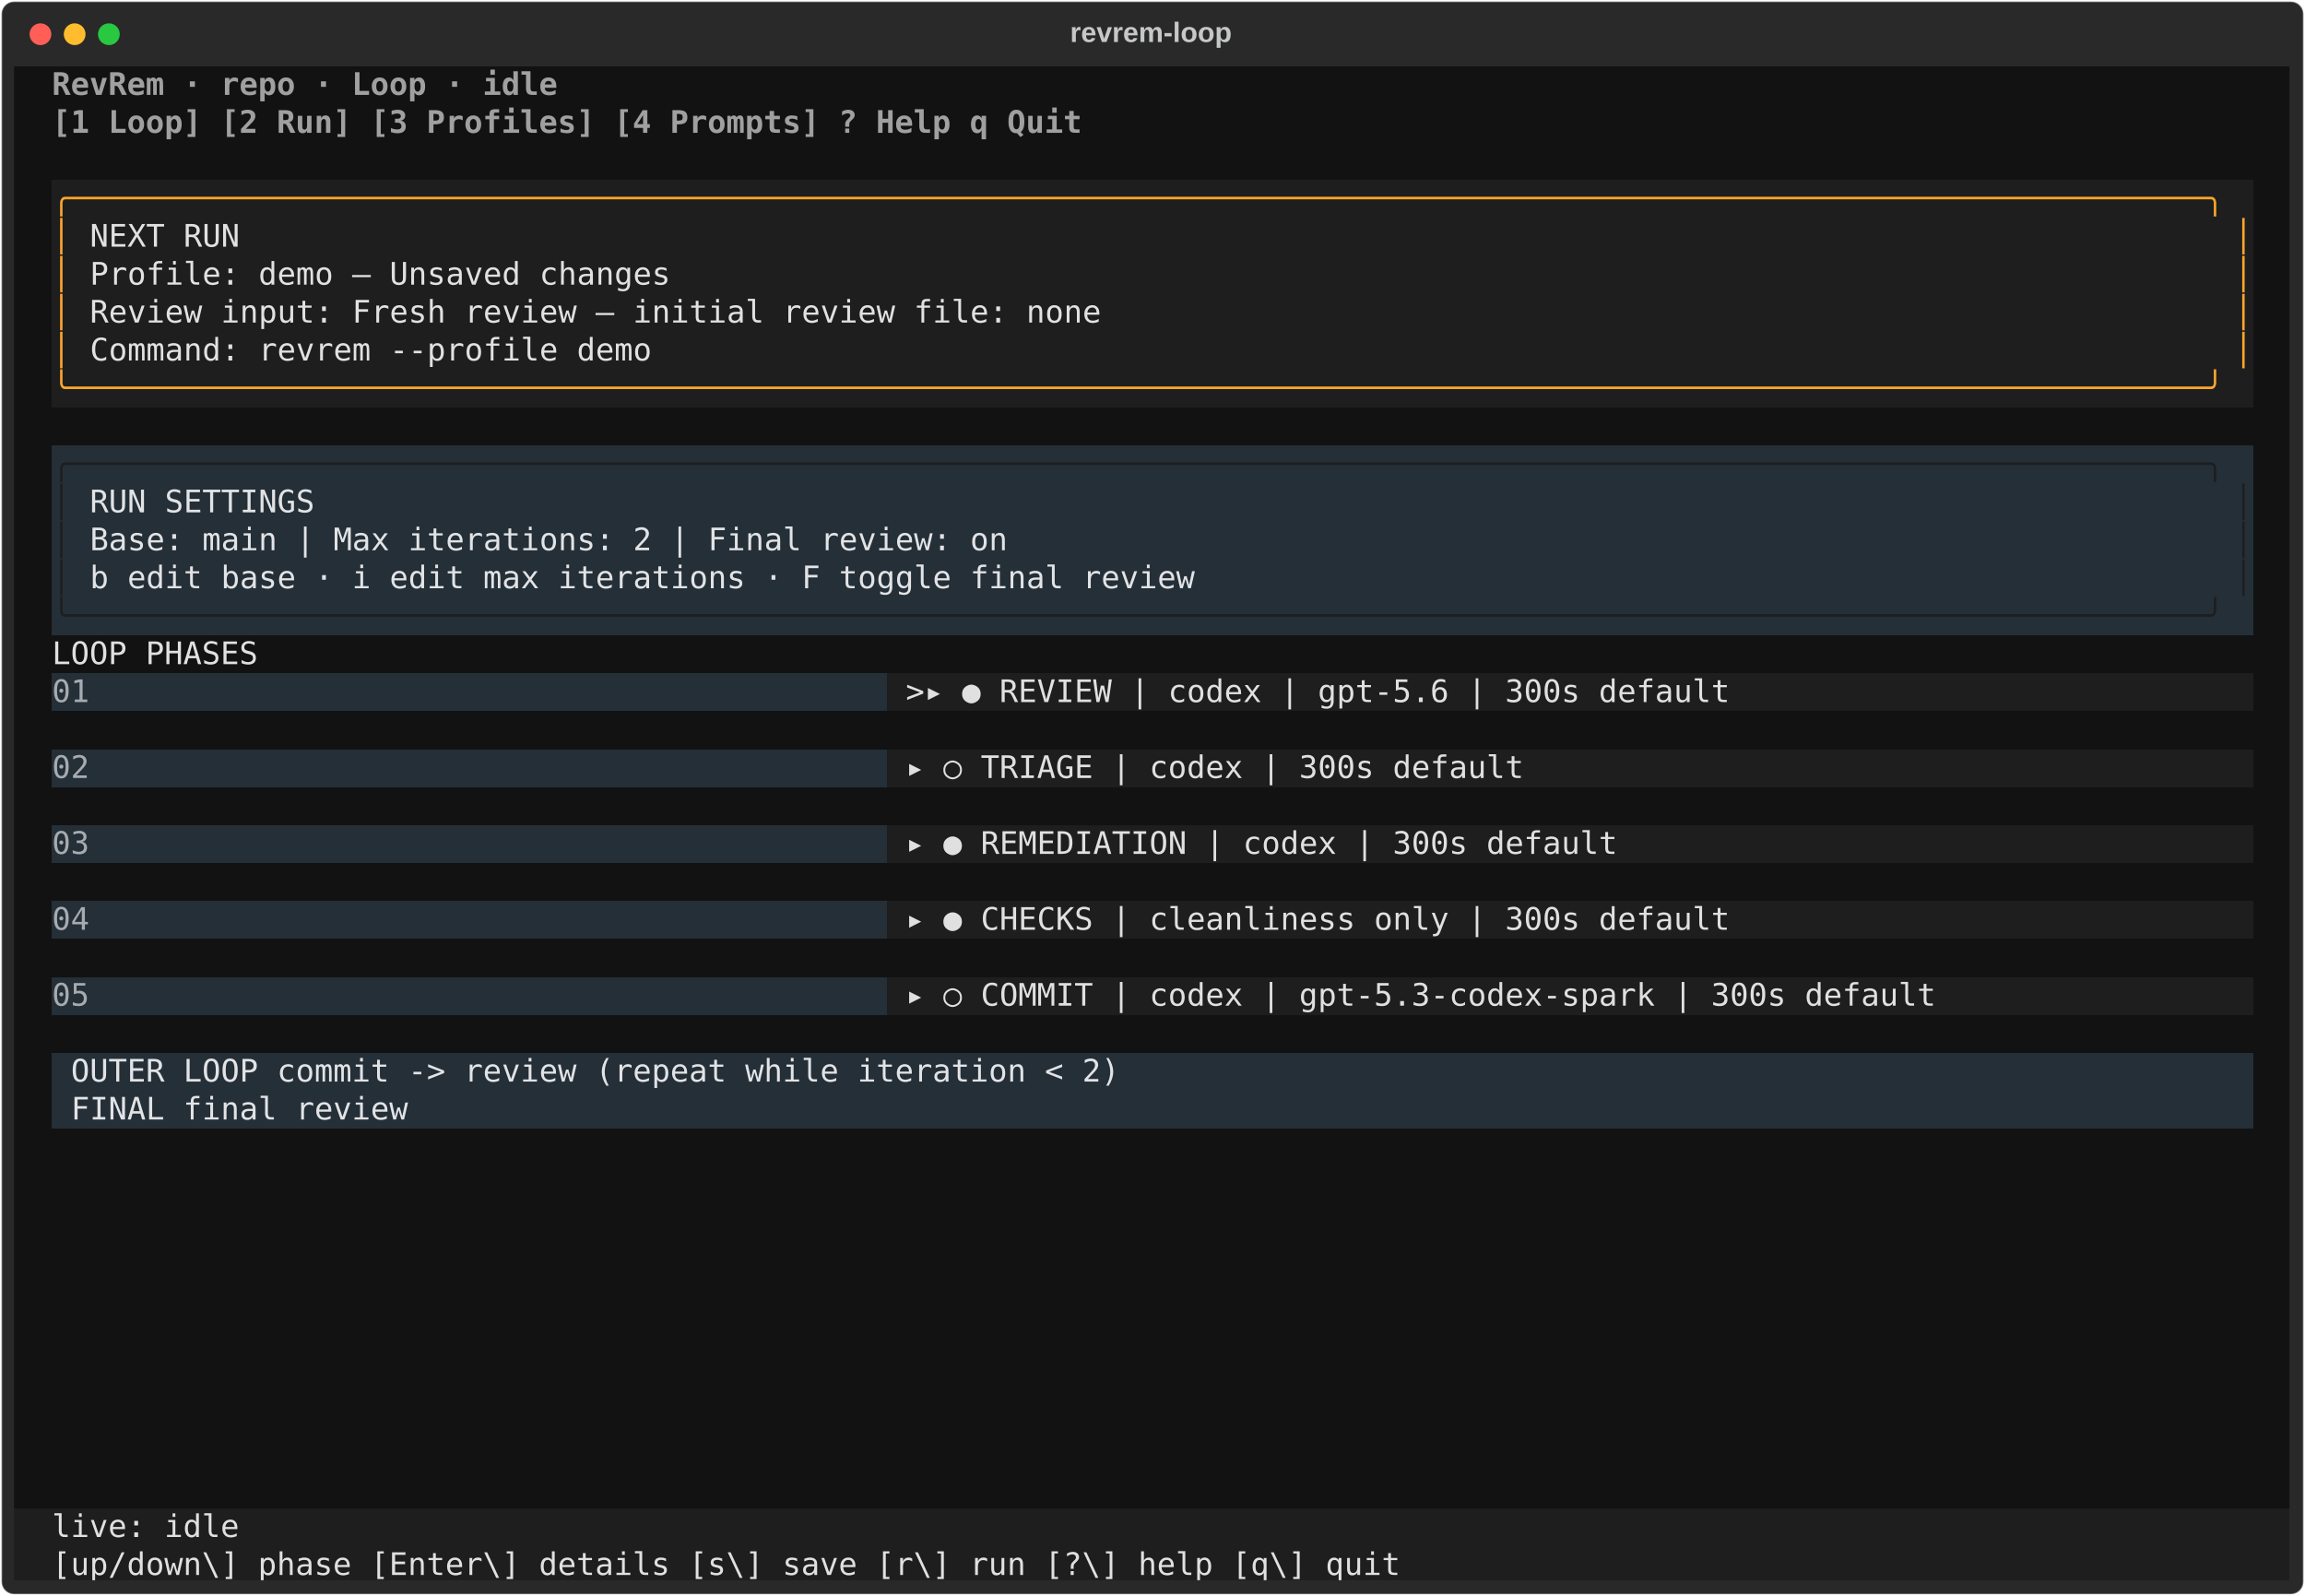
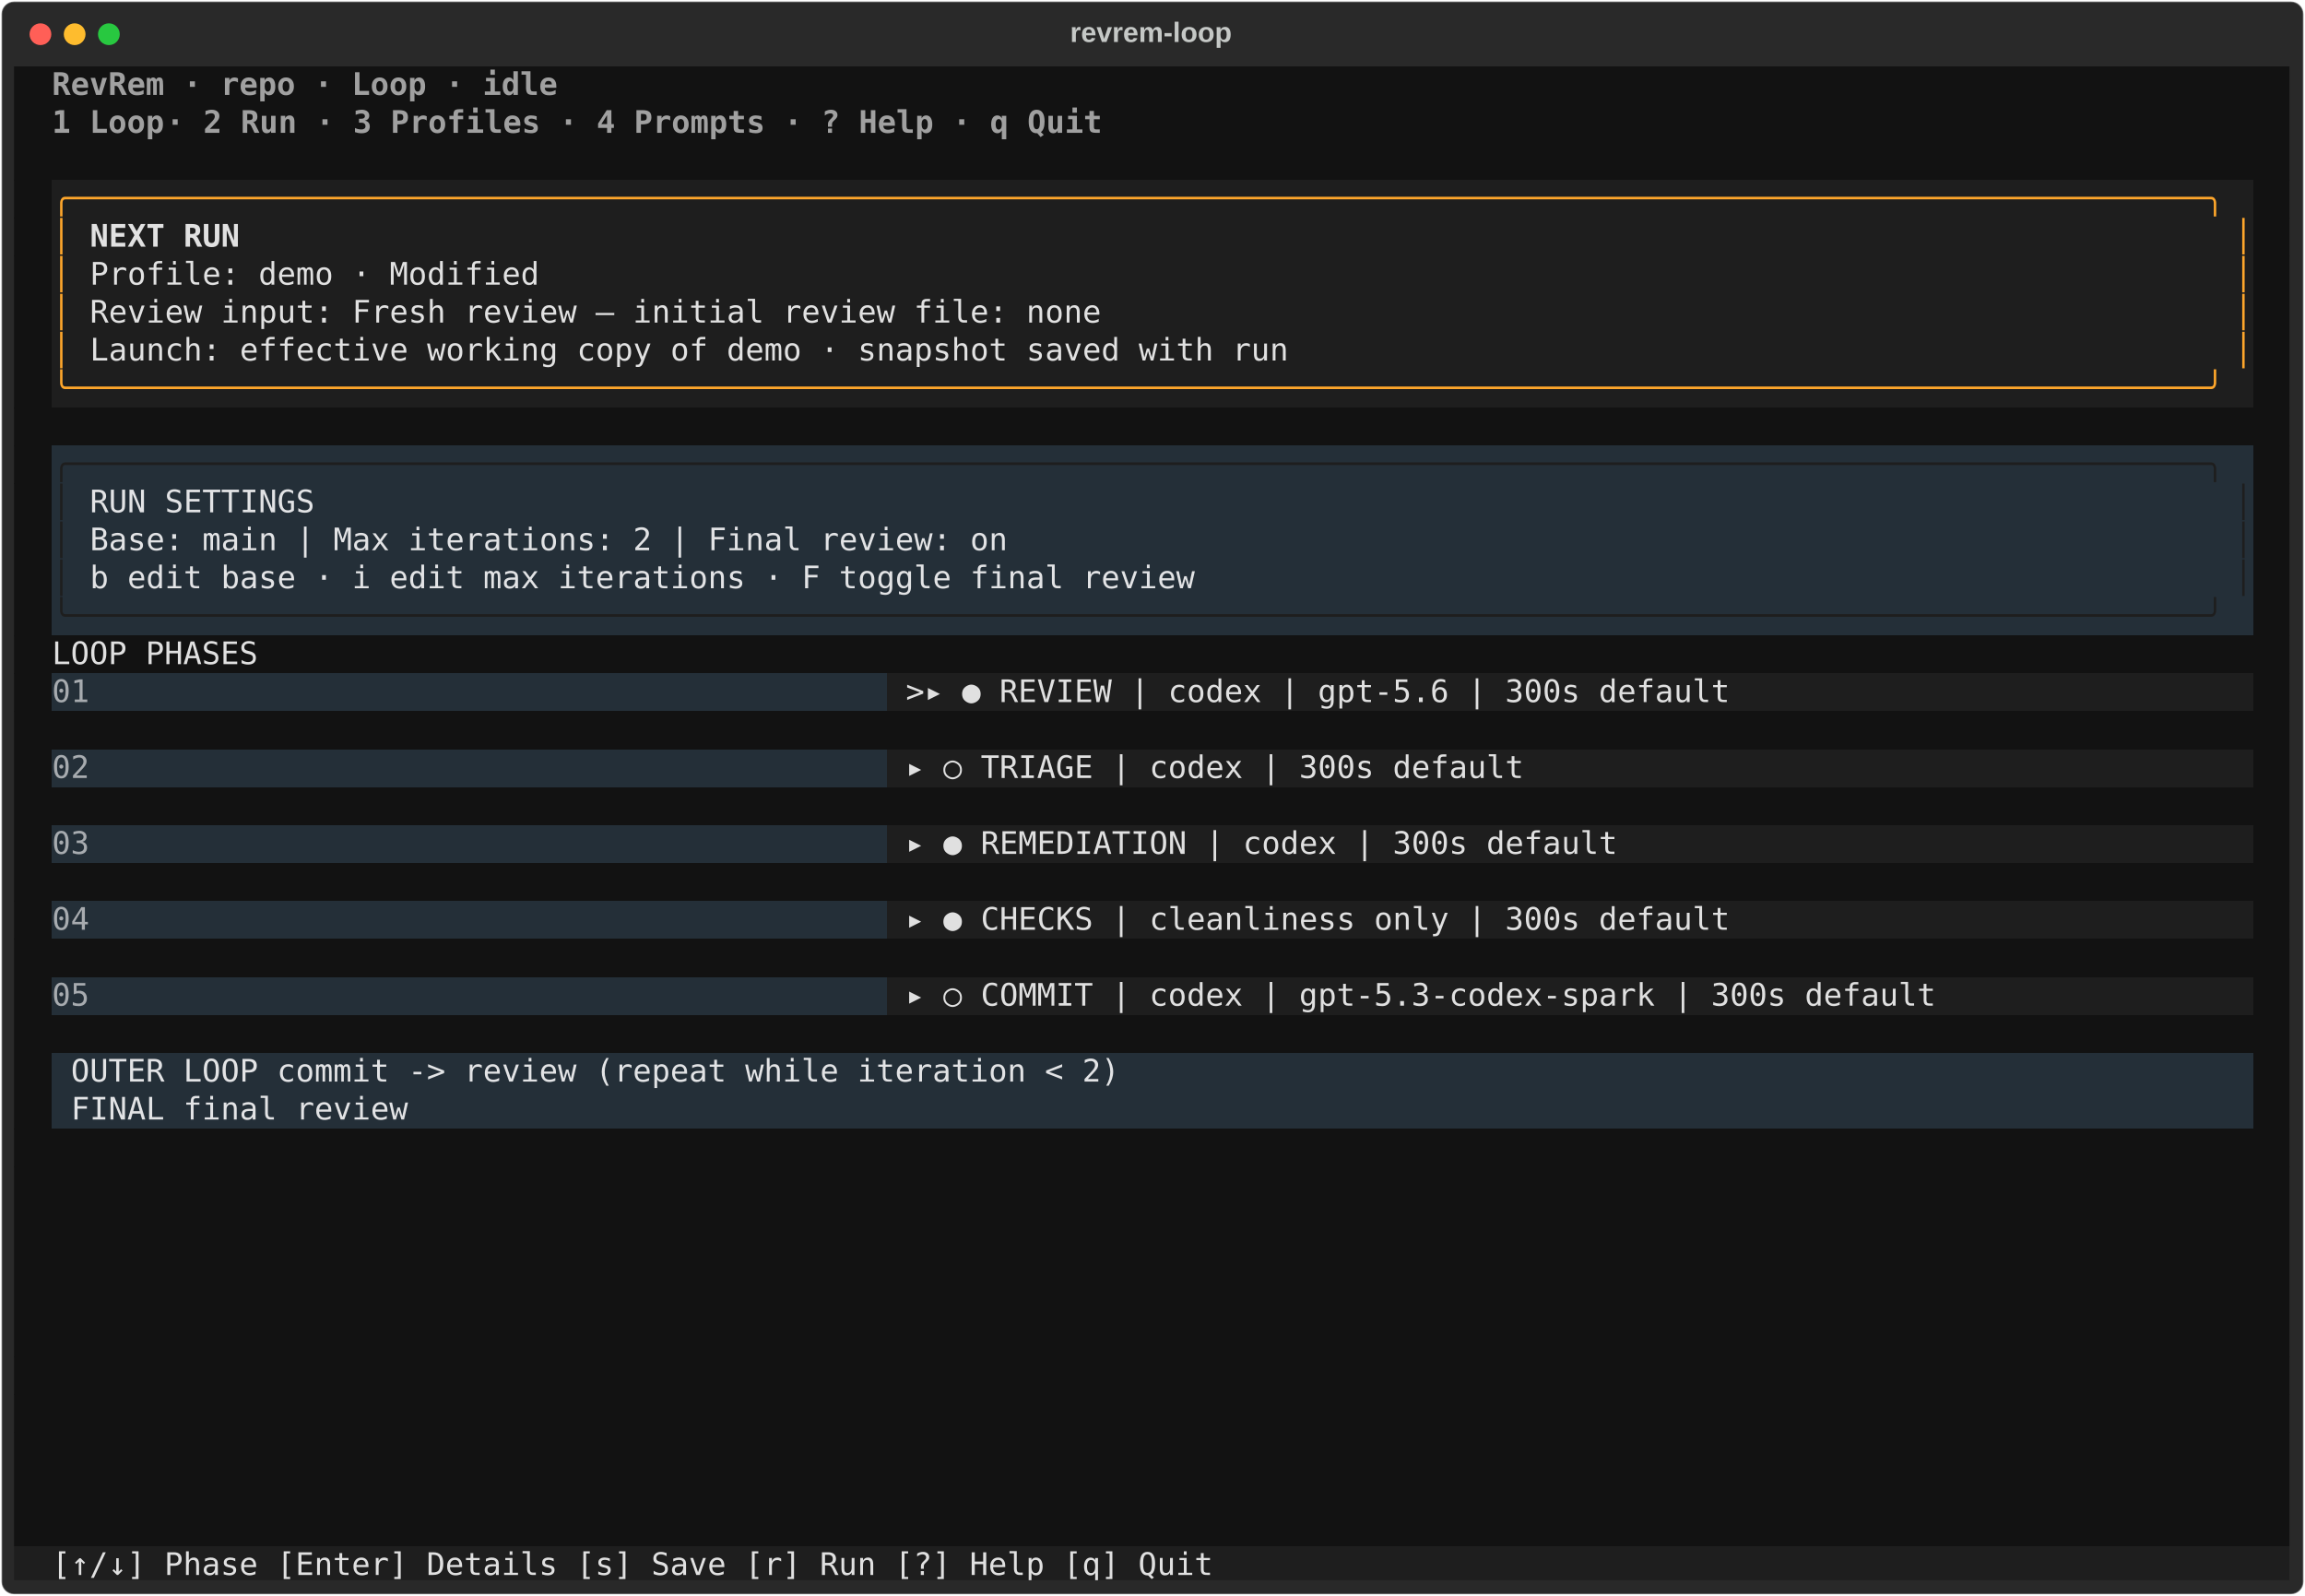
<svg xmlns="http://www.w3.org/2000/svg" class="rich-terminal" viewBox="0 0 1482 1026.0">
  <style>

    @font-face {
        font-family: "Fira Code";
        src: local("FiraCode-Regular"),
                url("https://cdnjs.cloudflare.com/ajax/libs/firacode/6.2.0/woff2/FiraCode-Regular.woff2") format("woff2"),
                url("https://cdnjs.cloudflare.com/ajax/libs/firacode/6.2.0/woff/FiraCode-Regular.woff") format("woff");
        font-style: normal;
        font-weight: 400;
    }
    @font-face {
        font-family: "Fira Code";
        src: local("FiraCode-Bold"),
                url("https://cdnjs.cloudflare.com/ajax/libs/firacode/6.2.0/woff2/FiraCode-Bold.woff2") format("woff2"),
                url("https://cdnjs.cloudflare.com/ajax/libs/firacode/6.2.0/woff/FiraCode-Bold.woff") format("woff");
        font-style: bold;
        font-weight: 700;
    }

    .terminal-ID-matrix {
        font-family: Fira Code, monospace;
        font-size: 20px;
        line-height: 24.4px;
        font-variant-east-asian: full-width;
    }

    .terminal-ID-title {
        font-size: 18px;
        font-weight: bold;
        font-family: arial;
    }

    .terminal-ID-r1 { fill: #c5c8c6 }
.terminal-ID-r2 { fill: #a0a0a0;font-weight: bold }
.terminal-ID-r3 { fill: #fea62b }
- .terminal-ID-r4 { fill: #e1e1e1 }
- .terminal-ID-r5 { fill: #1e1e1e }
- .terminal-ID-r6 { fill: #e2e3e5 }
- .terminal-ID-r7 { fill: #e0e0e0 }
- .terminal-ID-r8 { fill: #a7abaf }
+ .terminal-ID-r4 { fill: #e1e1e1;font-weight: bold }
+ .terminal-ID-r5 { fill: #e1e1e1 }
+ .terminal-ID-r6 { fill: #1e1e1e }
+ .terminal-ID-r7 { fill: #e2e3e5 }
+ .terminal-ID-r8 { fill: #e0e0e0 }
+ .terminal-ID-r9 { fill: #a7abaf }
    </style>
  <defs>
    <clipPath id="terminal-ID-clip-terminal">
      <rect x="0" y="0" width="1463.0" height="975.0" />
    </clipPath>
    <clipPath id="terminal-ID-line-0">
      <rect x="0" y="1.5" width="1464" height="24.65" />
    </clipPath>
    <clipPath id="terminal-ID-line-1">
      <rect x="0" y="25.9" width="1464" height="24.65" />
    </clipPath>
    <clipPath id="terminal-ID-line-2">
      <rect x="0" y="50.3" width="1464" height="24.65" />
    </clipPath>
    <clipPath id="terminal-ID-line-3">
      <rect x="0" y="74.7" width="1464" height="24.65" />
    </clipPath>
    <clipPath id="terminal-ID-line-4">
      <rect x="0" y="99.1" width="1464" height="24.65" />
    </clipPath>
    <clipPath id="terminal-ID-line-5">
      <rect x="0" y="123.5" width="1464" height="24.65" />
    </clipPath>
    <clipPath id="terminal-ID-line-6">
      <rect x="0" y="147.9" width="1464" height="24.65" />
    </clipPath>
    <clipPath id="terminal-ID-line-7">
      <rect x="0" y="172.3" width="1464" height="24.65" />
    </clipPath>
    <clipPath id="terminal-ID-line-8">
      <rect x="0" y="196.7" width="1464" height="24.65" />
    </clipPath>
    <clipPath id="terminal-ID-line-9">
      <rect x="0" y="221.1" width="1464" height="24.65" />
    </clipPath>
    <clipPath id="terminal-ID-line-10">
      <rect x="0" y="245.5" width="1464" height="24.65" />
    </clipPath>
    <clipPath id="terminal-ID-line-11">
      <rect x="0" y="269.9" width="1464" height="24.65" />
    </clipPath>
    <clipPath id="terminal-ID-line-12">
      <rect x="0" y="294.3" width="1464" height="24.65" />
    </clipPath>
    <clipPath id="terminal-ID-line-13">
      <rect x="0" y="318.7" width="1464" height="24.65" />
    </clipPath>
    <clipPath id="terminal-ID-line-14">
      <rect x="0" y="343.1" width="1464" height="24.65" />
    </clipPath>
    <clipPath id="terminal-ID-line-15">
      <rect x="0" y="367.5" width="1464" height="24.65" />
    </clipPath>
    <clipPath id="terminal-ID-line-16">
      <rect x="0" y="391.9" width="1464" height="24.65" />
    </clipPath>
    <clipPath id="terminal-ID-line-17">
      <rect x="0" y="416.3" width="1464" height="24.65" />
    </clipPath>
    <clipPath id="terminal-ID-line-18">
      <rect x="0" y="440.7" width="1464" height="24.65" />
    </clipPath>
    <clipPath id="terminal-ID-line-19">
      <rect x="0" y="465.1" width="1464" height="24.65" />
    </clipPath>
    <clipPath id="terminal-ID-line-20">
      <rect x="0" y="489.5" width="1464" height="24.65" />
    </clipPath>
    <clipPath id="terminal-ID-line-21">
      <rect x="0" y="513.9" width="1464" height="24.65" />
    </clipPath>
    <clipPath id="terminal-ID-line-22">
      <rect x="0" y="538.3" width="1464" height="24.65" />
    </clipPath>
    <clipPath id="terminal-ID-line-23">
      <rect x="0" y="562.7" width="1464" height="24.65" />
    </clipPath>
    <clipPath id="terminal-ID-line-24">
      <rect x="0" y="587.1" width="1464" height="24.65" />
    </clipPath>
    <clipPath id="terminal-ID-line-25">
      <rect x="0" y="611.5" width="1464" height="24.65" />
    </clipPath>
    <clipPath id="terminal-ID-line-26">
      <rect x="0" y="635.9" width="1464" height="24.65" />
    </clipPath>
    <clipPath id="terminal-ID-line-27">
      <rect x="0" y="660.3" width="1464" height="24.65" />
    </clipPath>
    <clipPath id="terminal-ID-line-28">
      <rect x="0" y="684.7" width="1464" height="24.65" />
    </clipPath>
    <clipPath id="terminal-ID-line-29">
      <rect x="0" y="709.1" width="1464" height="24.65" />
    </clipPath>
    <clipPath id="terminal-ID-line-30">
      <rect x="0" y="733.5" width="1464" height="24.65" />
    </clipPath>
    <clipPath id="terminal-ID-line-31">
      <rect x="0" y="757.9" width="1464" height="24.65" />
    </clipPath>
    <clipPath id="terminal-ID-line-32">
      <rect x="0" y="782.3" width="1464" height="24.65" />
    </clipPath>
    <clipPath id="terminal-ID-line-33">
      <rect x="0" y="806.7" width="1464" height="24.65" />
    </clipPath>
    <clipPath id="terminal-ID-line-34">
      <rect x="0" y="831.1" width="1464" height="24.65" />
    </clipPath>
    <clipPath id="terminal-ID-line-35">
      <rect x="0" y="855.5" width="1464" height="24.65" />
    </clipPath>
    <clipPath id="terminal-ID-line-36">
      <rect x="0" y="879.9" width="1464" height="24.65" />
    </clipPath>
    <clipPath id="terminal-ID-line-37">
      <rect x="0" y="904.3" width="1464" height="24.65" />
    </clipPath>
    <clipPath id="terminal-ID-line-38">
      <rect x="0" y="928.7" width="1464" height="24.65" />
    </clipPath>
  </defs>
  <rect fill="#292929" stroke="rgba(255,255,255,0.35)" stroke-width="1" x="1" y="1" width="1480" height="1024" rx="8" />
  <text class="terminal-ID-title" fill="#c5c8c6" text-anchor="middle" x="740" y="27">revrem-loop</text>
  <g transform="translate(26,22)">
    <circle cx="0" cy="0" r="7" fill="#ff5f57" />
    <circle cx="22" cy="0" r="7" fill="#febc2e" />
    <circle cx="44" cy="0" r="7" fill="#28c840" />
  </g>
  <g transform="translate(9, 41)" clip-path="url(#terminal-ID-clip-terminal)">
    <rect fill="#121212" x="0" y="1.5" width="24.4" height="24.65" shape-rendering="crispEdges" />
    <rect fill="#121212" x="24.4" y="1.5" width="329.4" height="24.65" shape-rendering="crispEdges" />
    <rect fill="#121212" x="353.8" y="1.5" width="1110.2" height="24.65" shape-rendering="crispEdges" />
    <rect fill="#121212" x="0" y="25.9" width="24.4" height="24.65" shape-rendering="crispEdges" />
-     <rect fill="#121212" x="24.4" y="25.9" width="732" height="24.65" shape-rendering="crispEdges" />
-     <rect fill="#121212" x="756.4" y="25.9" width="707.6" height="24.65" shape-rendering="crispEdges" />
+     <rect fill="#121212" x="24.4" y="25.9" width="73.2" height="24.65" shape-rendering="crispEdges" />
+     <rect fill="#121212" x="97.6" y="25.9" width="622.2" height="24.65" shape-rendering="crispEdges" />
+     <rect fill="#121212" x="719.8" y="25.9" width="744.2" height="24.65" shape-rendering="crispEdges" />
    <rect fill="#121212" x="0" y="50.3" width="1464" height="24.65" shape-rendering="crispEdges" />
    <rect fill="#121212" x="0" y="74.7" width="24.4" height="24.65" shape-rendering="crispEdges" />
    <rect fill="#1e1e1e" x="24.4" y="74.7" width="1415.2" height="24.65" shape-rendering="crispEdges" />
    <rect fill="#121212" x="1439.6" y="74.7" width="24.4" height="24.65" shape-rendering="crispEdges" />
    <rect fill="#121212" x="0" y="99.1" width="24.4" height="24.65" shape-rendering="crispEdges" />
    <rect fill="#1e1e1e" x="24.4" y="99.1" width="12.2" height="24.65" shape-rendering="crispEdges" />
    <rect fill="#1e1e1e" x="36.6" y="99.1" width="12.2" height="24.65" shape-rendering="crispEdges" />
    <rect fill="#1e1e1e" x="48.8" y="99.1" width="97.6" height="24.65" shape-rendering="crispEdges" />
    <rect fill="#1e1e1e" x="146.4" y="99.1" width="1281" height="24.65" shape-rendering="crispEdges" />
    <rect fill="#1e1e1e" x="1427.4" y="99.1" width="12.2" height="24.65" shape-rendering="crispEdges" />
    <rect fill="#121212" x="1439.6" y="99.1" width="24.4" height="24.65" shape-rendering="crispEdges" />
    <rect fill="#121212" x="0" y="123.5" width="24.4" height="24.65" shape-rendering="crispEdges" />
    <rect fill="#1e1e1e" x="24.4" y="123.5" width="12.2" height="24.65" shape-rendering="crispEdges" />
    <rect fill="#1e1e1e" x="36.6" y="123.5" width="12.2" height="24.65" shape-rendering="crispEdges" />
-     <rect fill="#1e1e1e" x="48.8" y="123.5" width="378.2" height="24.65" shape-rendering="crispEdges" />
-     <rect fill="#1e1e1e" x="427" y="123.5" width="1000.4" height="24.65" shape-rendering="crispEdges" />
+     <rect fill="#1e1e1e" x="48.8" y="123.5" width="292.8" height="24.65" shape-rendering="crispEdges" />
+     <rect fill="#1e1e1e" x="341.6" y="123.5" width="1085.8" height="24.65" shape-rendering="crispEdges" />
    <rect fill="#1e1e1e" x="1427.4" y="123.5" width="12.2" height="24.65" shape-rendering="crispEdges" />
    <rect fill="#121212" x="1439.6" y="123.5" width="24.4" height="24.65" shape-rendering="crispEdges" />
    <rect fill="#121212" x="0" y="147.9" width="24.4" height="24.65" shape-rendering="crispEdges" />
    <rect fill="#1e1e1e" x="24.4" y="147.9" width="12.2" height="24.65" shape-rendering="crispEdges" />
    <rect fill="#1e1e1e" x="36.6" y="147.9" width="12.2" height="24.65" shape-rendering="crispEdges" />
    <rect fill="#1e1e1e" x="48.8" y="147.9" width="658.8" height="24.65" shape-rendering="crispEdges" />
    <rect fill="#1e1e1e" x="707.6" y="147.9" width="719.8" height="24.65" shape-rendering="crispEdges" />
    <rect fill="#1e1e1e" x="1427.4" y="147.9" width="12.2" height="24.65" shape-rendering="crispEdges" />
    <rect fill="#121212" x="1439.6" y="147.9" width="24.4" height="24.65" shape-rendering="crispEdges" />
    <rect fill="#121212" x="0" y="172.3" width="24.4" height="24.65" shape-rendering="crispEdges" />
    <rect fill="#1e1e1e" x="24.4" y="172.3" width="12.2" height="24.65" shape-rendering="crispEdges" />
    <rect fill="#1e1e1e" x="36.6" y="172.3" width="12.2" height="24.65" shape-rendering="crispEdges" />
-     <rect fill="#1e1e1e" x="48.8" y="172.3" width="366" height="24.65" shape-rendering="crispEdges" />
-     <rect fill="#1e1e1e" x="414.8" y="172.3" width="1012.6" height="24.65" shape-rendering="crispEdges" />
+     <rect fill="#1e1e1e" x="48.8" y="172.3" width="780.8" height="24.65" shape-rendering="crispEdges" />
+     <rect fill="#1e1e1e" x="829.6" y="172.3" width="597.8" height="24.65" shape-rendering="crispEdges" />
    <rect fill="#1e1e1e" x="1427.4" y="172.3" width="12.2" height="24.65" shape-rendering="crispEdges" />
    <rect fill="#121212" x="1439.6" y="172.3" width="24.4" height="24.65" shape-rendering="crispEdges" />
    <rect fill="#121212" x="0" y="196.7" width="24.4" height="24.65" shape-rendering="crispEdges" />
    <rect fill="#1e1e1e" x="24.4" y="196.7" width="1415.2" height="24.65" shape-rendering="crispEdges" />
    <rect fill="#121212" x="1439.6" y="196.7" width="24.4" height="24.65" shape-rendering="crispEdges" />
    <rect fill="#121212" x="0" y="221.1" width="1464" height="24.65" shape-rendering="crispEdges" />
    <rect fill="#121212" x="0" y="245.5" width="24.4" height="24.65" shape-rendering="crispEdges" />
    <rect fill="#242f38" x="24.4" y="245.5" width="1415.2" height="24.65" shape-rendering="crispEdges" />
    <rect fill="#121212" x="1439.6" y="245.5" width="24.4" height="24.65" shape-rendering="crispEdges" />
    <rect fill="#121212" x="0" y="269.9" width="24.4" height="24.65" shape-rendering="crispEdges" />
    <rect fill="#242f38" x="24.4" y="269.9" width="12.2" height="24.65" shape-rendering="crispEdges" />
    <rect fill="#242f38" x="36.6" y="269.9" width="12.2" height="24.65" shape-rendering="crispEdges" />
    <rect fill="#242f38" x="48.8" y="269.9" width="146.4" height="24.65" shape-rendering="crispEdges" />
    <rect fill="#242f38" x="195.2" y="269.9" width="1232.2" height="24.65" shape-rendering="crispEdges" />
    <rect fill="#242f38" x="1427.4" y="269.9" width="12.2" height="24.65" shape-rendering="crispEdges" />
    <rect fill="#121212" x="1439.6" y="269.9" width="24.4" height="24.65" shape-rendering="crispEdges" />
    <rect fill="#121212" x="0" y="294.3" width="24.4" height="24.65" shape-rendering="crispEdges" />
    <rect fill="#242f38" x="24.4" y="294.3" width="12.2" height="24.65" shape-rendering="crispEdges" />
    <rect fill="#242f38" x="36.6" y="294.3" width="12.2" height="24.65" shape-rendering="crispEdges" />
    <rect fill="#242f38" x="48.8" y="294.3" width="597.8" height="24.65" shape-rendering="crispEdges" />
    <rect fill="#242f38" x="646.6" y="294.3" width="780.8" height="24.65" shape-rendering="crispEdges" />
    <rect fill="#242f38" x="1427.4" y="294.3" width="12.2" height="24.65" shape-rendering="crispEdges" />
    <rect fill="#121212" x="1439.6" y="294.3" width="24.4" height="24.65" shape-rendering="crispEdges" />
    <rect fill="#121212" x="0" y="318.7" width="24.4" height="24.65" shape-rendering="crispEdges" />
    <rect fill="#242f38" x="24.4" y="318.7" width="12.2" height="24.65" shape-rendering="crispEdges" />
    <rect fill="#242f38" x="36.6" y="318.7" width="12.2" height="24.65" shape-rendering="crispEdges" />
    <rect fill="#242f38" x="48.8" y="318.7" width="719.8" height="24.65" shape-rendering="crispEdges" />
    <rect fill="#242f38" x="768.6" y="318.7" width="658.8" height="24.65" shape-rendering="crispEdges" />
    <rect fill="#242f38" x="1427.4" y="318.7" width="12.2" height="24.65" shape-rendering="crispEdges" />
    <rect fill="#121212" x="1439.6" y="318.7" width="24.4" height="24.65" shape-rendering="crispEdges" />
    <rect fill="#121212" x="0" y="343.1" width="24.4" height="24.65" shape-rendering="crispEdges" />
    <rect fill="#242f38" x="24.4" y="343.1" width="1415.2" height="24.65" shape-rendering="crispEdges" />
    <rect fill="#121212" x="1439.6" y="343.1" width="24.4" height="24.65" shape-rendering="crispEdges" />
    <rect fill="#121212" x="0" y="367.5" width="24.4" height="24.65" shape-rendering="crispEdges" />
    <rect fill="#121212" x="24.4" y="367.5" width="134.2" height="24.65" shape-rendering="crispEdges" />
    <rect fill="#121212" x="158.6" y="367.5" width="1305.4" height="24.65" shape-rendering="crispEdges" />
    <rect fill="#121212" x="0" y="391.9" width="24.4" height="24.65" shape-rendering="crispEdges" />
    <rect fill="#242f38" x="24.4" y="391.9" width="24.4" height="24.65" shape-rendering="crispEdges" />
    <rect fill="#242f38" x="48.8" y="391.9" width="512.4" height="24.65" shape-rendering="crispEdges" />
    <rect fill="#1e1e1e" x="561.2" y="391.9" width="12.2" height="24.65" shape-rendering="crispEdges" />
    <rect fill="#1e1e1e" x="573.4" y="391.9" width="597.8" height="24.65" shape-rendering="crispEdges" />
    <rect fill="#1e1e1e" x="1171.2" y="391.9" width="268.4" height="24.65" shape-rendering="crispEdges" />
    <rect fill="#121212" x="1439.6" y="391.9" width="24.4" height="24.65" shape-rendering="crispEdges" />
    <rect fill="#121212" x="0" y="416.3" width="1464" height="24.65" shape-rendering="crispEdges" />
    <rect fill="#121212" x="0" y="440.7" width="24.4" height="24.65" shape-rendering="crispEdges" />
    <rect fill="#242f38" x="24.4" y="440.7" width="24.4" height="24.65" shape-rendering="crispEdges" />
    <rect fill="#242f38" x="48.8" y="440.7" width="512.4" height="24.65" shape-rendering="crispEdges" />
    <rect fill="#1e1e1e" x="561.2" y="440.7" width="12.2" height="24.65" shape-rendering="crispEdges" />
    <rect fill="#1e1e1e" x="573.4" y="440.7" width="475.8" height="24.65" shape-rendering="crispEdges" />
    <rect fill="#1e1e1e" x="1049.2" y="440.7" width="390.4" height="24.65" shape-rendering="crispEdges" />
    <rect fill="#121212" x="1439.6" y="440.7" width="24.4" height="24.65" shape-rendering="crispEdges" />
    <rect fill="#121212" x="0" y="465.1" width="1464" height="24.65" shape-rendering="crispEdges" />
    <rect fill="#121212" x="0" y="489.5" width="24.4" height="24.65" shape-rendering="crispEdges" />
    <rect fill="#242f38" x="24.4" y="489.5" width="24.4" height="24.65" shape-rendering="crispEdges" />
    <rect fill="#242f38" x="48.8" y="489.5" width="512.4" height="24.65" shape-rendering="crispEdges" />
    <rect fill="#1e1e1e" x="561.2" y="489.5" width="12.2" height="24.65" shape-rendering="crispEdges" />
    <rect fill="#1e1e1e" x="573.4" y="489.5" width="475.8" height="24.65" shape-rendering="crispEdges" />
    <rect fill="#1e1e1e" x="1049.2" y="489.5" width="390.4" height="24.65" shape-rendering="crispEdges" />
    <rect fill="#121212" x="1439.6" y="489.5" width="24.4" height="24.65" shape-rendering="crispEdges" />
    <rect fill="#121212" x="0" y="513.9" width="1464" height="24.65" shape-rendering="crispEdges" />
    <rect fill="#121212" x="0" y="538.3" width="24.4" height="24.65" shape-rendering="crispEdges" />
    <rect fill="#242f38" x="24.4" y="538.3" width="24.4" height="24.65" shape-rendering="crispEdges" />
    <rect fill="#242f38" x="48.8" y="538.3" width="512.4" height="24.65" shape-rendering="crispEdges" />
    <rect fill="#1e1e1e" x="561.2" y="538.3" width="12.2" height="24.65" shape-rendering="crispEdges" />
    <rect fill="#1e1e1e" x="573.4" y="538.3" width="610" height="24.65" shape-rendering="crispEdges" />
    <rect fill="#1e1e1e" x="1183.4" y="538.3" width="256.2" height="24.65" shape-rendering="crispEdges" />
    <rect fill="#121212" x="1439.6" y="538.3" width="24.4" height="24.65" shape-rendering="crispEdges" />
    <rect fill="#121212" x="0" y="562.7" width="1464" height="24.65" shape-rendering="crispEdges" />
    <rect fill="#121212" x="0" y="587.1" width="24.4" height="24.65" shape-rendering="crispEdges" />
    <rect fill="#242f38" x="24.4" y="587.1" width="24.4" height="24.65" shape-rendering="crispEdges" />
    <rect fill="#242f38" x="48.8" y="587.1" width="512.4" height="24.65" shape-rendering="crispEdges" />
    <rect fill="#1e1e1e" x="561.2" y="587.1" width="12.2" height="24.65" shape-rendering="crispEdges" />
    <rect fill="#1e1e1e" x="573.4" y="587.1" width="744.2" height="24.65" shape-rendering="crispEdges" />
    <rect fill="#1e1e1e" x="1317.6" y="587.1" width="122" height="24.65" shape-rendering="crispEdges" />
    <rect fill="#121212" x="1439.6" y="587.1" width="24.4" height="24.65" shape-rendering="crispEdges" />
    <rect fill="#121212" x="0" y="611.5" width="1464" height="24.65" shape-rendering="crispEdges" />
    <rect fill="#121212" x="0" y="635.9" width="24.4" height="24.65" shape-rendering="crispEdges" />
    <rect fill="#242f38" x="24.4" y="635.9" width="12.2" height="24.65" shape-rendering="crispEdges" />
    <rect fill="#242f38" x="36.6" y="635.9" width="768.6" height="24.65" shape-rendering="crispEdges" />
    <rect fill="#242f38" x="805.2" y="635.9" width="634.4" height="24.65" shape-rendering="crispEdges" />
    <rect fill="#121212" x="1439.6" y="635.9" width="24.4" height="24.65" shape-rendering="crispEdges" />
    <rect fill="#121212" x="0" y="660.3" width="24.4" height="24.65" shape-rendering="crispEdges" />
    <rect fill="#242f38" x="24.4" y="660.3" width="12.2" height="24.65" shape-rendering="crispEdges" />
    <rect fill="#242f38" x="36.6" y="660.3" width="305" height="24.65" shape-rendering="crispEdges" />
    <rect fill="#242f38" x="341.6" y="660.3" width="1098" height="24.65" shape-rendering="crispEdges" />
    <rect fill="#121212" x="1439.6" y="660.3" width="24.4" height="24.65" shape-rendering="crispEdges" />
    <rect fill="#121212" x="0" y="684.7" width="1464" height="24.65" shape-rendering="crispEdges" />
    <rect fill="#121212" x="0" y="709.1" width="1464" height="24.65" shape-rendering="crispEdges" />
    <rect fill="#121212" x="0" y="733.5" width="1464" height="24.65" shape-rendering="crispEdges" />
    <rect fill="#121212" x="0" y="757.9" width="1464" height="24.65" shape-rendering="crispEdges" />
    <rect fill="#121212" x="0" y="782.3" width="1464" height="24.65" shape-rendering="crispEdges" />
    <rect fill="#121212" x="0" y="806.7" width="1464" height="24.65" shape-rendering="crispEdges" />
    <rect fill="#121212" x="0" y="831.1" width="1464" height="24.65" shape-rendering="crispEdges" />
    <rect fill="#121212" x="0" y="855.5" width="1464" height="24.65" shape-rendering="crispEdges" />
    <rect fill="#121212" x="0" y="879.9" width="1464" height="24.65" shape-rendering="crispEdges" />
    <rect fill="#121212" x="0" y="904.3" width="1464" height="24.65" shape-rendering="crispEdges" />
-     <rect fill="#1e1e1e" x="0" y="928.7" width="24.4" height="24.65" shape-rendering="crispEdges" />
-     <rect fill="#1e1e1e" x="24.4" y="928.7" width="122" height="24.65" shape-rendering="crispEdges" />
-     <rect fill="#1e1e1e" x="146.4" y="928.7" width="1317.6" height="24.65" shape-rendering="crispEdges" />
+     <rect fill="#121212" x="0" y="928.7" width="1464" height="24.65" shape-rendering="crispEdges" />
    <rect fill="#1e1e1e" x="0" y="953.1" width="24.4" height="24.65" shape-rendering="crispEdges" />
-     <rect fill="#1e1e1e" x="24.4" y="953.1" width="878.4" height="24.65" shape-rendering="crispEdges" />
-     <rect fill="#1e1e1e" x="902.8" y="953.1" width="561.2" height="24.65" shape-rendering="crispEdges" />
+     <rect fill="#1e1e1e" x="24.4" y="953.1" width="817.4" height="24.65" shape-rendering="crispEdges" />
+     <rect fill="#1e1e1e" x="841.8" y="953.1" width="622.2" height="24.65" shape-rendering="crispEdges" />
    <g class="terminal-ID-matrix">
      <text class="terminal-ID-r2" x="24.4" y="20" textLength="329.4" clip-path="url(#terminal-ID-line-0)">RevRem · repo · Loop · idle</text>
      <text class="terminal-ID-r1" x="1464" y="20" textLength="12.2" clip-path="url(#terminal-ID-line-0)">
</text>
-       <text class="terminal-ID-r2" x="24.4" y="44.4" textLength="732" clip-path="url(#terminal-ID-line-1)">[1 Loop]  [2 Run]  [3 Profiles]  [4 Prompts]  ? Help  q Quit</text>
+       <text class="terminal-ID-r2" x="24.4" y="44.4" textLength="73.2" clip-path="url(#terminal-ID-line-1)">1 Loop</text>
+       <text class="terminal-ID-r2" x="97.6" y="44.4" textLength="622.2" clip-path="url(#terminal-ID-line-1)"> · 2 Run · 3 Profiles · 4 Prompts · ? Help · q Quit</text>
      <text class="terminal-ID-r1" x="1464" y="44.4" textLength="12.2" clip-path="url(#terminal-ID-line-1)">
</text>
      <text class="terminal-ID-r1" x="1464" y="68.8" textLength="12.2" clip-path="url(#terminal-ID-line-2)">
</text>
      <text class="terminal-ID-r3" x="24.4" y="93.2" textLength="1415.2" clip-path="url(#terminal-ID-line-3)">╭──────────────────────────────────────────────────────────────────────────────────────────────────────────────────╮</text>
      <text class="terminal-ID-r1" x="1464" y="93.2" textLength="12.2" clip-path="url(#terminal-ID-line-3)">
</text>
      <text class="terminal-ID-r3" x="24.4" y="117.6" textLength="12.2" clip-path="url(#terminal-ID-line-4)">│</text>
      <text class="terminal-ID-r4" x="48.8" y="117.6" textLength="97.6" clip-path="url(#terminal-ID-line-4)">NEXT RUN</text>
      <text class="terminal-ID-r3" x="1427.4" y="117.6" textLength="12.2" clip-path="url(#terminal-ID-line-4)">│</text>
      <text class="terminal-ID-r1" x="1464" y="117.6" textLength="12.2" clip-path="url(#terminal-ID-line-4)">
</text>
      <text class="terminal-ID-r3" x="24.4" y="142" textLength="12.2" clip-path="url(#terminal-ID-line-5)">│</text>
-       <text class="terminal-ID-r4" x="48.8" y="142" textLength="378.2" clip-path="url(#terminal-ID-line-5)">Profile: demo — Unsaved changes</text>
+       <text class="terminal-ID-r5" x="48.8" y="142" textLength="292.8" clip-path="url(#terminal-ID-line-5)">Profile: demo · Modified</text>
      <text class="terminal-ID-r3" x="1427.4" y="142" textLength="12.2" clip-path="url(#terminal-ID-line-5)">│</text>
      <text class="terminal-ID-r1" x="1464" y="142" textLength="12.2" clip-path="url(#terminal-ID-line-5)">
</text>
      <text class="terminal-ID-r3" x="24.4" y="166.4" textLength="12.2" clip-path="url(#terminal-ID-line-6)">│</text>
-       <text class="terminal-ID-r4" x="48.8" y="166.4" textLength="658.8" clip-path="url(#terminal-ID-line-6)">Review input: Fresh review — initial review file: none</text>
+       <text class="terminal-ID-r5" x="48.8" y="166.4" textLength="658.8" clip-path="url(#terminal-ID-line-6)">Review input: Fresh review — initial review file: none</text>
      <text class="terminal-ID-r3" x="1427.4" y="166.4" textLength="12.2" clip-path="url(#terminal-ID-line-6)">│</text>
      <text class="terminal-ID-r1" x="1464" y="166.4" textLength="12.2" clip-path="url(#terminal-ID-line-6)">
</text>
      <text class="terminal-ID-r3" x="24.4" y="190.8" textLength="12.2" clip-path="url(#terminal-ID-line-7)">│</text>
-       <text class="terminal-ID-r4" x="48.8" y="190.8" textLength="366" clip-path="url(#terminal-ID-line-7)">Command: revrem --profile demo</text>
+       <text class="terminal-ID-r5" x="48.8" y="190.8" textLength="780.8" clip-path="url(#terminal-ID-line-7)">Launch: effective working copy of demo · snapshot saved with run</text>
      <text class="terminal-ID-r3" x="1427.4" y="190.8" textLength="12.2" clip-path="url(#terminal-ID-line-7)">│</text>
      <text class="terminal-ID-r1" x="1464" y="190.8" textLength="12.2" clip-path="url(#terminal-ID-line-7)">
</text>
      <text class="terminal-ID-r3" x="24.4" y="215.2" textLength="1415.2" clip-path="url(#terminal-ID-line-8)">╰──────────────────────────────────────────────────────────────────────────────────────────────────────────────────╯</text>
      <text class="terminal-ID-r1" x="1464" y="215.2" textLength="12.2" clip-path="url(#terminal-ID-line-8)">
</text>
      <text class="terminal-ID-r1" x="1464" y="239.6" textLength="12.2" clip-path="url(#terminal-ID-line-9)">
</text>
-       <text class="terminal-ID-r5" x="24.4" y="264" textLength="1415.2" clip-path="url(#terminal-ID-line-10)">╭──────────────────────────────────────────────────────────────────────────────────────────────────────────────────╮</text>
+       <text class="terminal-ID-r6" x="24.4" y="264" textLength="1415.2" clip-path="url(#terminal-ID-line-10)">╭──────────────────────────────────────────────────────────────────────────────────────────────────────────────────╮</text>
      <text class="terminal-ID-r1" x="1464" y="264" textLength="12.2" clip-path="url(#terminal-ID-line-10)">
</text>
-       <text class="terminal-ID-r5" x="24.4" y="288.4" textLength="12.2" clip-path="url(#terminal-ID-line-11)">│</text>
-       <text class="terminal-ID-r6" x="48.8" y="288.4" textLength="146.4" clip-path="url(#terminal-ID-line-11)">RUN SETTINGS</text>
-       <text class="terminal-ID-r5" x="1427.4" y="288.4" textLength="12.2" clip-path="url(#terminal-ID-line-11)">│</text>
+       <text class="terminal-ID-r6" x="24.4" y="288.4" textLength="12.2" clip-path="url(#terminal-ID-line-11)">│</text>
+       <text class="terminal-ID-r7" x="48.8" y="288.4" textLength="146.4" clip-path="url(#terminal-ID-line-11)">RUN SETTINGS</text>
+       <text class="terminal-ID-r6" x="1427.4" y="288.4" textLength="12.2" clip-path="url(#terminal-ID-line-11)">│</text>
      <text class="terminal-ID-r1" x="1464" y="288.4" textLength="12.2" clip-path="url(#terminal-ID-line-11)">
</text>
-       <text class="terminal-ID-r5" x="24.4" y="312.8" textLength="12.2" clip-path="url(#terminal-ID-line-12)">│</text>
-       <text class="terminal-ID-r6" x="48.8" y="312.8" textLength="597.8" clip-path="url(#terminal-ID-line-12)">Base: main | Max iterations: 2 | Final review: on</text>
-       <text class="terminal-ID-r5" x="1427.4" y="312.8" textLength="12.2" clip-path="url(#terminal-ID-line-12)">│</text>
+       <text class="terminal-ID-r6" x="24.4" y="312.8" textLength="12.2" clip-path="url(#terminal-ID-line-12)">│</text>
+       <text class="terminal-ID-r7" x="48.8" y="312.8" textLength="597.8" clip-path="url(#terminal-ID-line-12)">Base: main | Max iterations: 2 | Final review: on</text>
+       <text class="terminal-ID-r6" x="1427.4" y="312.8" textLength="12.2" clip-path="url(#terminal-ID-line-12)">│</text>
      <text class="terminal-ID-r1" x="1464" y="312.8" textLength="12.2" clip-path="url(#terminal-ID-line-12)">
</text>
-       <text class="terminal-ID-r5" x="24.4" y="337.2" textLength="12.2" clip-path="url(#terminal-ID-line-13)">│</text>
-       <text class="terminal-ID-r6" x="48.8" y="337.2" textLength="719.8" clip-path="url(#terminal-ID-line-13)">b edit base · i edit max iterations · F toggle final review</text>
-       <text class="terminal-ID-r5" x="1427.4" y="337.2" textLength="12.2" clip-path="url(#terminal-ID-line-13)">│</text>
+       <text class="terminal-ID-r6" x="24.4" y="337.2" textLength="12.2" clip-path="url(#terminal-ID-line-13)">│</text>
+       <text class="terminal-ID-r7" x="48.8" y="337.2" textLength="719.8" clip-path="url(#terminal-ID-line-13)">b edit base · i edit max iterations · F toggle final review</text>
+       <text class="terminal-ID-r6" x="1427.4" y="337.2" textLength="12.2" clip-path="url(#terminal-ID-line-13)">│</text>
      <text class="terminal-ID-r1" x="1464" y="337.2" textLength="12.2" clip-path="url(#terminal-ID-line-13)">
</text>
-       <text class="terminal-ID-r5" x="24.4" y="361.6" textLength="1415.2" clip-path="url(#terminal-ID-line-14)">╰──────────────────────────────────────────────────────────────────────────────────────────────────────────────────╯</text>
+       <text class="terminal-ID-r6" x="24.4" y="361.6" textLength="1415.2" clip-path="url(#terminal-ID-line-14)">╰──────────────────────────────────────────────────────────────────────────────────────────────────────────────────╯</text>
      <text class="terminal-ID-r1" x="1464" y="361.6" textLength="12.2" clip-path="url(#terminal-ID-line-14)">
</text>
-       <text class="terminal-ID-r7" x="24.4" y="386" textLength="134.2" clip-path="url(#terminal-ID-line-15)">LOOP PHASES</text>
+       <text class="terminal-ID-r8" x="24.4" y="386" textLength="134.2" clip-path="url(#terminal-ID-line-15)">LOOP PHASES</text>
      <text class="terminal-ID-r1" x="1464" y="386" textLength="12.2" clip-path="url(#terminal-ID-line-15)">
</text>
-       <text class="terminal-ID-r8" x="24.4" y="410.4" textLength="24.4" clip-path="url(#terminal-ID-line-16)">01</text>
-       <text class="terminal-ID-r7" x="573.4" y="410.4" textLength="597.8" clip-path="url(#terminal-ID-line-16)">&gt;▸ ● REVIEW      | codex | gpt-5.6 | 300s default</text>
+       <text class="terminal-ID-r9" x="24.4" y="410.4" textLength="24.4" clip-path="url(#terminal-ID-line-16)">01</text>
+       <text class="terminal-ID-r8" x="573.4" y="410.4" textLength="597.8" clip-path="url(#terminal-ID-line-16)">&gt;▸ ● REVIEW      | codex | gpt-5.6 | 300s default</text>
      <text class="terminal-ID-r1" x="1464" y="410.4" textLength="12.2" clip-path="url(#terminal-ID-line-16)">
</text>
      <text class="terminal-ID-r1" x="1464" y="434.8" textLength="12.2" clip-path="url(#terminal-ID-line-17)">
</text>
-       <text class="terminal-ID-r8" x="24.4" y="459.2" textLength="24.4" clip-path="url(#terminal-ID-line-18)">02</text>
-       <text class="terminal-ID-r7" x="573.4" y="459.2" textLength="475.8" clip-path="url(#terminal-ID-line-18)"> ▸ ○ TRIAGE      | codex | 300s default</text>
+       <text class="terminal-ID-r9" x="24.4" y="459.2" textLength="24.4" clip-path="url(#terminal-ID-line-18)">02</text>
+       <text class="terminal-ID-r8" x="573.4" y="459.2" textLength="475.8" clip-path="url(#terminal-ID-line-18)"> ▸ ○ TRIAGE      | codex | 300s default</text>
      <text class="terminal-ID-r1" x="1464" y="459.2" textLength="12.2" clip-path="url(#terminal-ID-line-18)">
</text>
      <text class="terminal-ID-r1" x="1464" y="483.6" textLength="12.2" clip-path="url(#terminal-ID-line-19)">
</text>
-       <text class="terminal-ID-r8" x="24.4" y="508" textLength="24.4" clip-path="url(#terminal-ID-line-20)">03</text>
-       <text class="terminal-ID-r7" x="573.4" y="508" textLength="475.8" clip-path="url(#terminal-ID-line-20)"> ▸ ● REMEDIATION | codex | 300s default</text>
+       <text class="terminal-ID-r9" x="24.4" y="508" textLength="24.4" clip-path="url(#terminal-ID-line-20)">03</text>
+       <text class="terminal-ID-r8" x="573.4" y="508" textLength="475.8" clip-path="url(#terminal-ID-line-20)"> ▸ ● REMEDIATION | codex | 300s default</text>
      <text class="terminal-ID-r1" x="1464" y="508" textLength="12.2" clip-path="url(#terminal-ID-line-20)">
</text>
      <text class="terminal-ID-r1" x="1464" y="532.4" textLength="12.2" clip-path="url(#terminal-ID-line-21)">
</text>
-       <text class="terminal-ID-r8" x="24.4" y="556.8" textLength="24.4" clip-path="url(#terminal-ID-line-22)">04</text>
-       <text class="terminal-ID-r7" x="573.4" y="556.8" textLength="610" clip-path="url(#terminal-ID-line-22)"> ▸ ● CHECKS      | cleanliness only | 300s default</text>
+       <text class="terminal-ID-r9" x="24.4" y="556.8" textLength="24.4" clip-path="url(#terminal-ID-line-22)">04</text>
+       <text class="terminal-ID-r8" x="573.4" y="556.8" textLength="610" clip-path="url(#terminal-ID-line-22)"> ▸ ● CHECKS      | cleanliness only | 300s default</text>
      <text class="terminal-ID-r1" x="1464" y="556.8" textLength="12.2" clip-path="url(#terminal-ID-line-22)">
</text>
      <text class="terminal-ID-r1" x="1464" y="581.2" textLength="12.2" clip-path="url(#terminal-ID-line-23)">
</text>
-       <text class="terminal-ID-r8" x="24.4" y="605.6" textLength="24.4" clip-path="url(#terminal-ID-line-24)">05</text>
-       <text class="terminal-ID-r7" x="573.4" y="605.6" textLength="744.2" clip-path="url(#terminal-ID-line-24)"> ▸ ○ COMMIT      | codex | gpt-5.3-codex-spark | 300s default</text>
+       <text class="terminal-ID-r9" x="24.4" y="605.6" textLength="24.4" clip-path="url(#terminal-ID-line-24)">05</text>
+       <text class="terminal-ID-r8" x="573.4" y="605.6" textLength="744.2" clip-path="url(#terminal-ID-line-24)"> ▸ ○ COMMIT      | codex | gpt-5.3-codex-spark | 300s default</text>
      <text class="terminal-ID-r1" x="1464" y="605.6" textLength="12.2" clip-path="url(#terminal-ID-line-24)">
</text>
      <text class="terminal-ID-r1" x="1464" y="630" textLength="12.2" clip-path="url(#terminal-ID-line-25)">
</text>
-       <text class="terminal-ID-r6" x="36.6" y="654.4" textLength="768.6" clip-path="url(#terminal-ID-line-26)">OUTER LOOP   commit -&gt; review      (repeat while iteration &lt; 2)</text>
+       <text class="terminal-ID-r7" x="36.6" y="654.4" textLength="768.6" clip-path="url(#terminal-ID-line-26)">OUTER LOOP   commit -&gt; review      (repeat while iteration &lt; 2)</text>
      <text class="terminal-ID-r1" x="1464" y="654.4" textLength="12.2" clip-path="url(#terminal-ID-line-26)">
</text>
-       <text class="terminal-ID-r6" x="36.6" y="678.8" textLength="305" clip-path="url(#terminal-ID-line-27)">FINAL        final review</text>
+       <text class="terminal-ID-r7" x="36.6" y="678.8" textLength="305" clip-path="url(#terminal-ID-line-27)">FINAL        final review</text>
      <text class="terminal-ID-r1" x="1464" y="678.8" textLength="12.2" clip-path="url(#terminal-ID-line-27)">
</text>
      <text class="terminal-ID-r1" x="1464" y="703.2" textLength="12.2" clip-path="url(#terminal-ID-line-28)">
</text>
      <text class="terminal-ID-r1" x="1464" y="727.6" textLength="12.2" clip-path="url(#terminal-ID-line-29)">
</text>
      <text class="terminal-ID-r1" x="1464" y="752" textLength="12.2" clip-path="url(#terminal-ID-line-30)">
</text>
      <text class="terminal-ID-r1" x="1464" y="776.4" textLength="12.2" clip-path="url(#terminal-ID-line-31)">
</text>
      <text class="terminal-ID-r1" x="1464" y="800.8" textLength="12.2" clip-path="url(#terminal-ID-line-32)">
</text>
      <text class="terminal-ID-r1" x="1464" y="825.2" textLength="12.2" clip-path="url(#terminal-ID-line-33)">
</text>
      <text class="terminal-ID-r1" x="1464" y="849.6" textLength="12.2" clip-path="url(#terminal-ID-line-34)">
</text>
      <text class="terminal-ID-r1" x="1464" y="874" textLength="12.2" clip-path="url(#terminal-ID-line-35)">
</text>
      <text class="terminal-ID-r1" x="1464" y="898.4" textLength="12.2" clip-path="url(#terminal-ID-line-36)">
</text>
      <text class="terminal-ID-r1" x="1464" y="922.8" textLength="12.2" clip-path="url(#terminal-ID-line-37)">
</text>
-       <text class="terminal-ID-r7" x="24.4" y="947.2" textLength="122" clip-path="url(#terminal-ID-line-38)">live: idle</text>
      <text class="terminal-ID-r1" x="1464" y="947.2" textLength="12.2" clip-path="url(#terminal-ID-line-38)">
</text>
-       <text class="terminal-ID-r7" x="24.4" y="971.6" textLength="878.4" clip-path="url(#terminal-ID-line-39)">[up/down\] phase [Enter\] details [s\] save [r\] run [?\] help [q\] quit</text>
+       <text class="terminal-ID-r8" x="24.4" y="971.6" textLength="817.4" clip-path="url(#terminal-ID-line-39)">[↑/↓] Phase  [Enter] Details  [s] Save  [r] Run  [?] Help  [q] Quit</text>
    </g>
  </g>
</svg>
